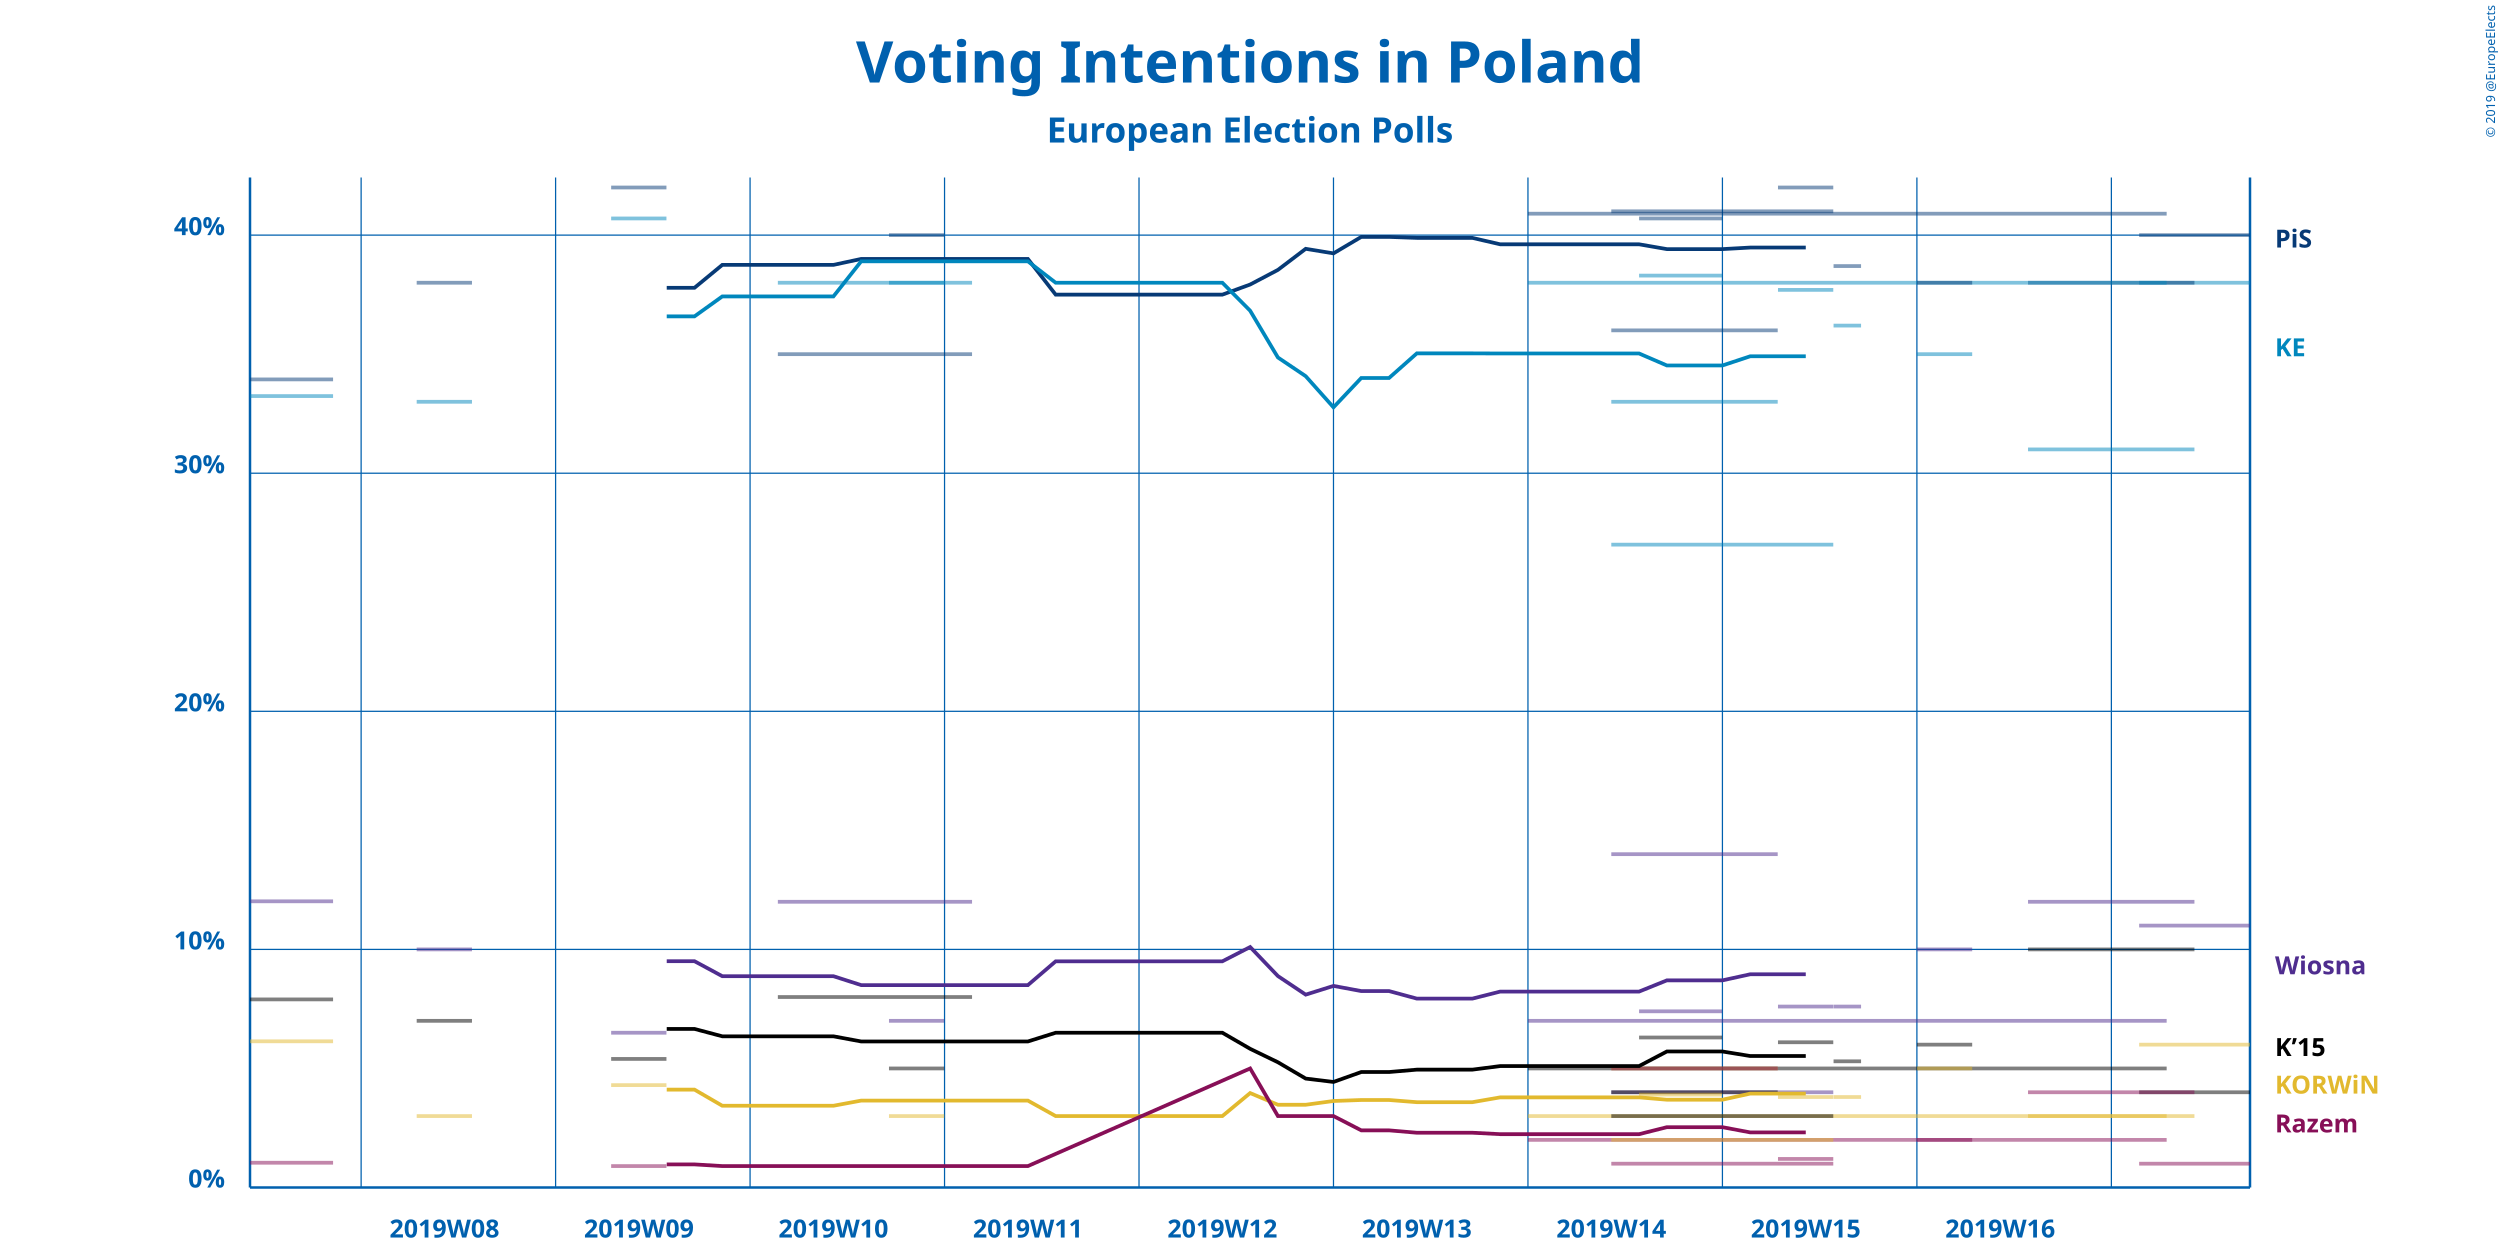
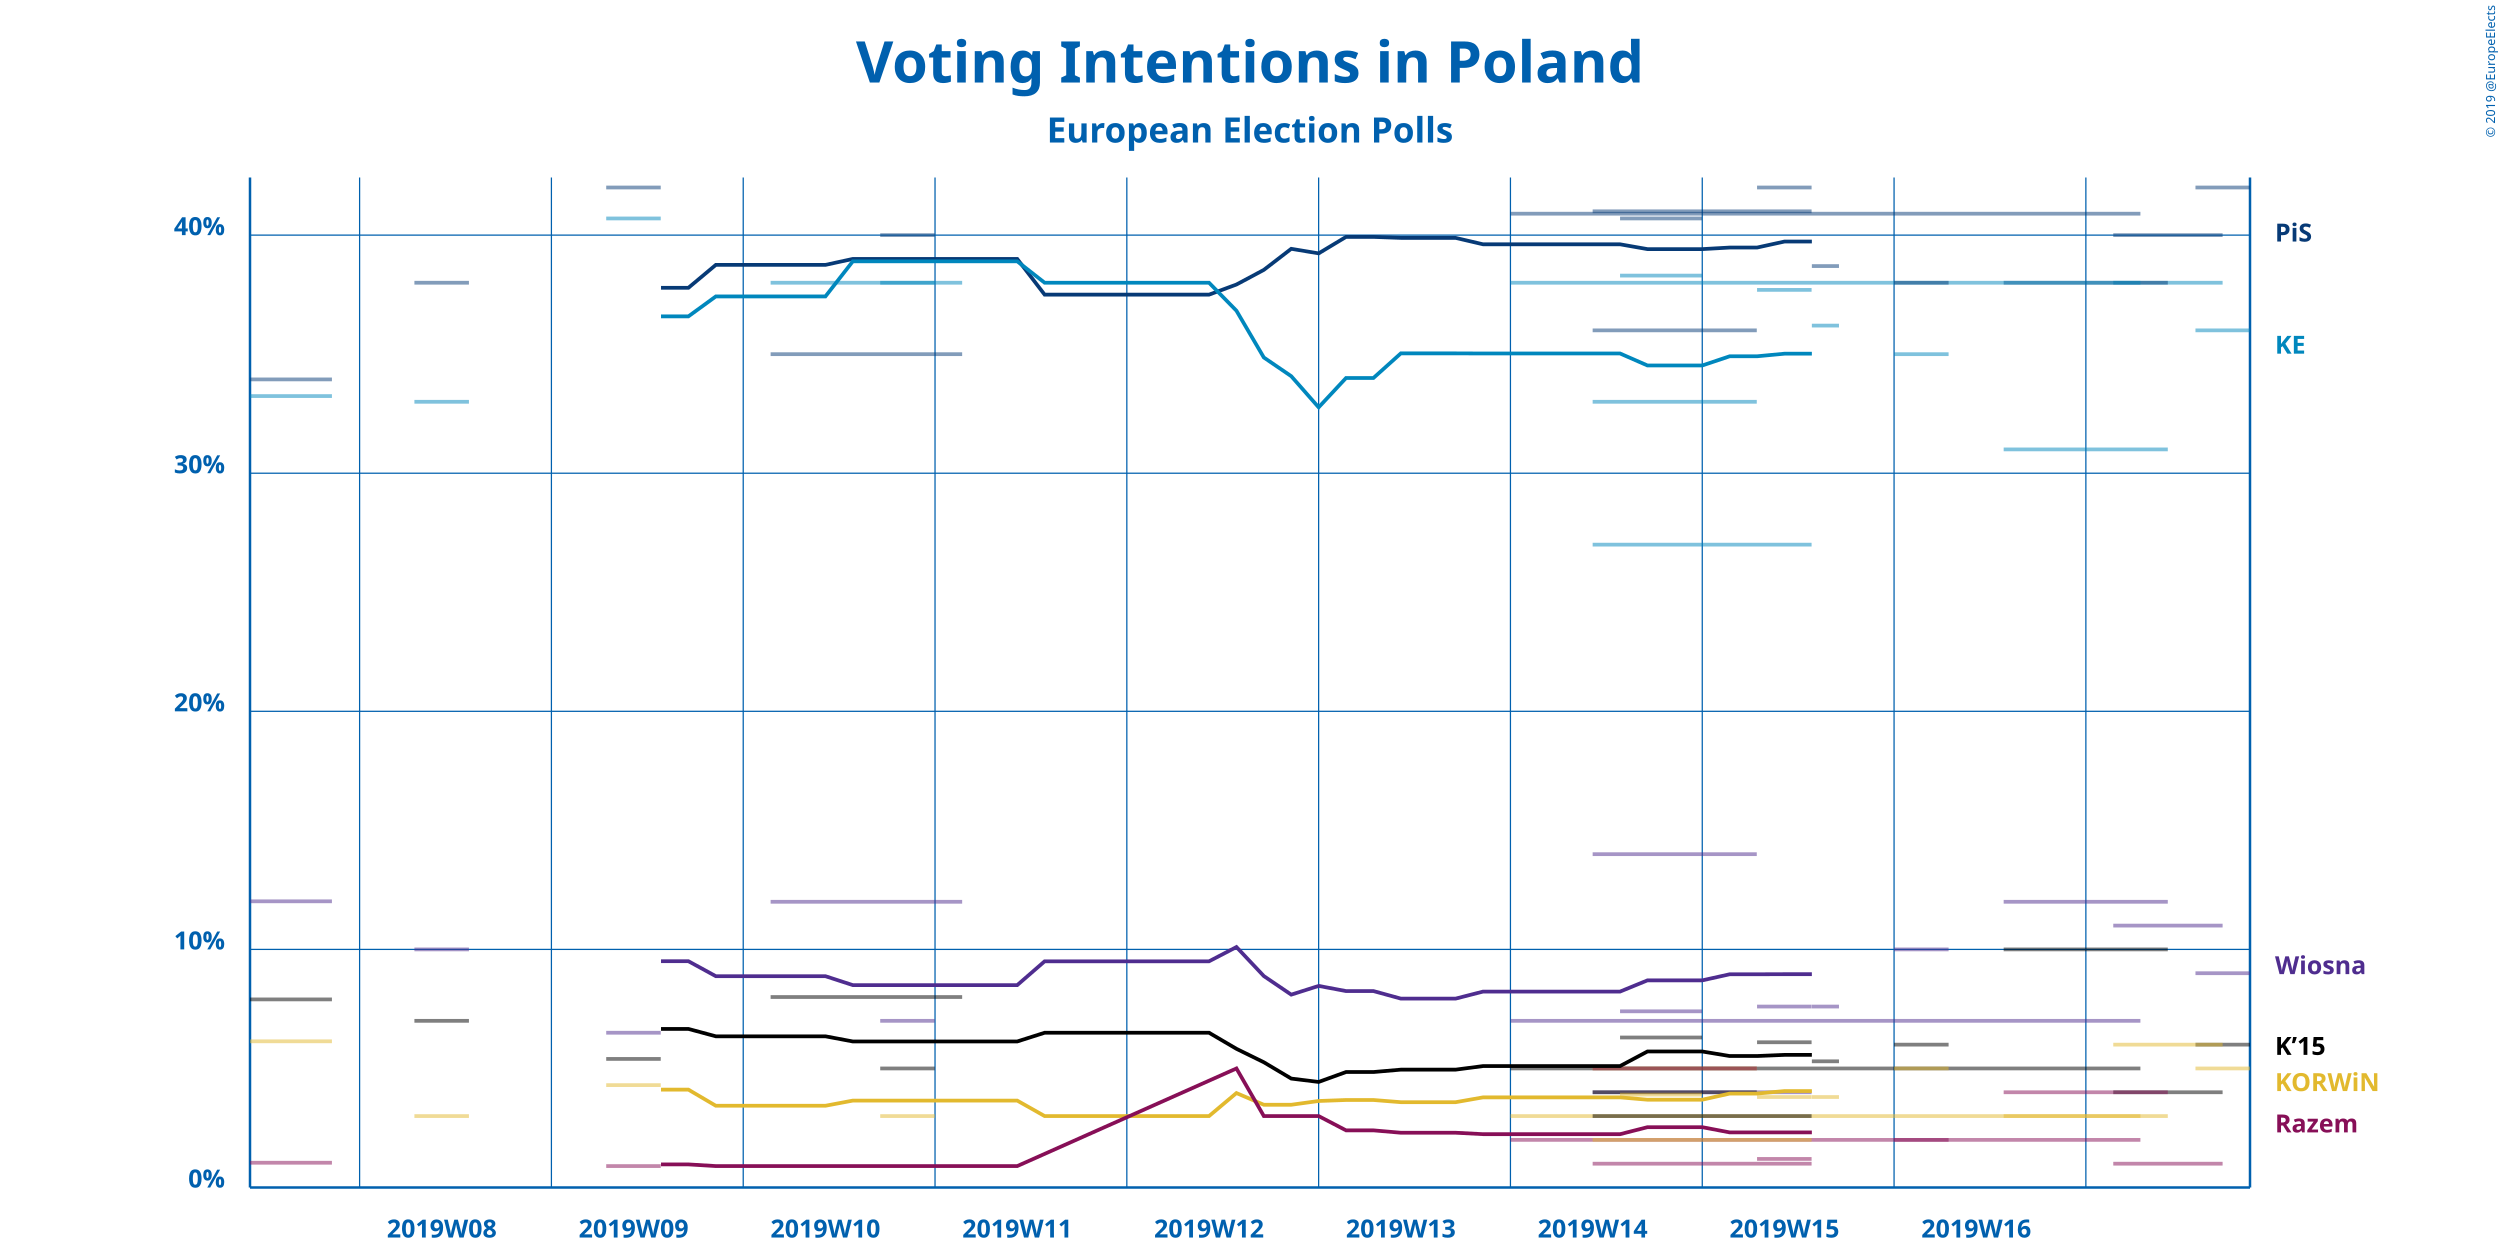
<svg HEIGHT="1000" WIDTH="2000">
  <rect fill="#FFFFFF" height="1000" stroke="none" width="2000" x="0" y="0" />
  <text fill="#0060AE" font-family="'Advent Pro'" font-size="46px" font-style="normal" font-weight="bold" text-align="center" text-anchor="middle" x="1000" y="66">Voting Intentions in Poland</text>
  <text fill="#0060AE" font-family="'Advent Pro'" font-size="28px" font-style="normal" font-weight="bold" text-align="center" text-anchor="middle" x="1000" y="114">European Election Polls</text>
  <text fill="#0060AE" font-family="'Advent Pro'" font-size="10px" font-style="normal" font-weight="normal" text-align="center" text-anchor="end" transform="rotate(270)" x="-4" y="1996">© 2019 @EuropeElects</text>
  <g>
    <g>
      <line stroke="#0060AE" stroke-width="2" x1="200.0" x2="1800.0" y1="950.0" y2="950.0" />
      <text fill="#0060AE" font-family="'Advent Pro'" font-size="20px" font-style="normal" font-weight="bold" text-align="center" text-anchor="end" x="180.0" y="950.0">0%</text>
      <line stroke="#0060AE" stroke-width="2" x1="200.0" x2="200.0" y1="950.0" y2="142.0" />
      <line stroke="#0060AE" stroke-width="2" x1="1800.0" x2="1800.0" y1="950.0" y2="142.0" />
-       <line stroke="#0060AE" stroke-width="1" x1="288.901" x2="288.901" y1="950.0" y2="142.0" />
-       <text fill="#0060AE" font-family="'Advent Pro'" font-size="20px" font-style="normal" font-weight="bold" text-align="center" text-anchor="middle" x="355.577" y="990.0">2019W08</text>
-       <line stroke="#0060AE" stroke-width="1" x1="444.478" x2="444.478" y1="950.0" y2="142.0" />
-       <text fill="#0060AE" font-family="'Advent Pro'" font-size="20px" font-style="normal" font-weight="bold" text-align="center" text-anchor="middle" x="511.154" y="990.0">2019W09</text>
-       <line stroke="#0060AE" stroke-width="1" x1="600.056" x2="600.056" y1="950.0" y2="142.0" />
-       <text fill="#0060AE" font-family="'Advent Pro'" font-size="20px" font-style="normal" font-weight="bold" text-align="center" text-anchor="middle" x="666.731" y="990.0">2019W10</text>
-       <line stroke="#0060AE" stroke-width="1" x1="755.633" x2="755.633" y1="950.0" y2="142.0" />
-       <text fill="#0060AE" font-family="'Advent Pro'" font-size="20px" font-style="normal" font-weight="bold" text-align="center" text-anchor="middle" x="822.309" y="990.0">2019W11</text>
-       <line stroke="#0060AE" stroke-width="1" x1="911.21" x2="911.21" y1="950.0" y2="142.0" />
-       <text fill="#0060AE" font-family="'Advent Pro'" font-size="20px" font-style="normal" font-weight="bold" text-align="center" text-anchor="middle" x="977.886" y="990.0">2019W12</text>
-       <line stroke="#0060AE" stroke-width="1" x1="1066.787" x2="1066.787" y1="950.0" y2="142.0" />
-       <text fill="#0060AE" font-family="'Advent Pro'" font-size="20px" font-style="normal" font-weight="bold" text-align="center" text-anchor="middle" x="1133.463" y="990.0">2019W13</text>
-       <line stroke="#0060AE" stroke-width="1" x1="1222.364" x2="1222.364" y1="950.0" y2="142.0" />
-       <text fill="#0060AE" font-family="'Advent Pro'" font-size="20px" font-style="normal" font-weight="bold" text-align="center" text-anchor="middle" x="1289.04" y="990.0">2019W14</text>
-       <line stroke="#0060AE" stroke-width="1" x1="1377.941" x2="1377.941" y1="950.0" y2="142.0" />
-       <text fill="#0060AE" font-family="'Advent Pro'" font-size="20px" font-style="normal" font-weight="bold" text-align="center" text-anchor="middle" x="1444.617" y="990.0">2019W15</text>
-       <line stroke="#0060AE" stroke-width="1" x1="1533.519" x2="1533.519" y1="950.0" y2="142.0" />
-       <text fill="#0060AE" font-family="'Advent Pro'" font-size="20px" font-style="normal" font-weight="bold" text-align="center" text-anchor="middle" x="1600.194" y="990.0">2019W16</text>
-       <line stroke="#0060AE" stroke-width="1" x1="1689.096" x2="1689.096" y1="950.0" y2="142.0" />
+       <line stroke="#0060AE" stroke-width="1" x1="287.683" x2="287.683" y1="950.0" y2="142.0" />
+       <text fill="#0060AE" font-family="'Advent Pro'" font-size="20px" font-style="normal" font-weight="bold" text-align="center" text-anchor="middle" x="353.446" y="990.0">2019W08</text>
+       <line stroke="#0060AE" stroke-width="1" x1="441.129" x2="441.129" y1="950.0" y2="142.0" />
+       <text fill="#0060AE" font-family="'Advent Pro'" font-size="20px" font-style="normal" font-weight="bold" text-align="center" text-anchor="middle" x="506.891" y="990.0">2019W09</text>
+       <line stroke="#0060AE" stroke-width="1" x1="594.575" x2="594.575" y1="950.0" y2="142.0" />
+       <text fill="#0060AE" font-family="'Advent Pro'" font-size="20px" font-style="normal" font-weight="bold" text-align="center" text-anchor="middle" x="660.337" y="990.0">2019W10</text>
+       <line stroke="#0060AE" stroke-width="1" x1="748.02" x2="748.02" y1="950.0" y2="142.0" />
+       <text fill="#0060AE" font-family="'Advent Pro'" font-size="20px" font-style="normal" font-weight="bold" text-align="center" text-anchor="middle" x="813.783" y="990.0">2019W11</text>
+       <line stroke="#0060AE" stroke-width="1" x1="901.466" x2="901.466" y1="950.0" y2="142.0" />
+       <text fill="#0060AE" font-family="'Advent Pro'" font-size="20px" font-style="normal" font-weight="bold" text-align="center" text-anchor="middle" x="967.228" y="990.0">2019W12</text>
+       <line stroke="#0060AE" stroke-width="1" x1="1054.912" x2="1054.912" y1="950.0" y2="142.0" />
+       <text fill="#0060AE" font-family="'Advent Pro'" font-size="20px" font-style="normal" font-weight="bold" text-align="center" text-anchor="middle" x="1120.674" y="990.0">2019W13</text>
+       <line stroke="#0060AE" stroke-width="1" x1="1208.357" x2="1208.357" y1="950.0" y2="142.0" />
+       <text fill="#0060AE" font-family="'Advent Pro'" font-size="20px" font-style="normal" font-weight="bold" text-align="center" text-anchor="middle" x="1274.12" y="990.0">2019W14</text>
+       <line stroke="#0060AE" stroke-width="1" x1="1361.803" x2="1361.803" y1="950.0" y2="142.0" />
+       <text fill="#0060AE" font-family="'Advent Pro'" font-size="20px" font-style="normal" font-weight="bold" text-align="center" text-anchor="middle" x="1427.565" y="990.0">2019W15</text>
+       <line stroke="#0060AE" stroke-width="1" x1="1515.249" x2="1515.249" y1="950.0" y2="142.0" />
+       <text fill="#0060AE" font-family="'Advent Pro'" font-size="20px" font-style="normal" font-weight="bold" text-align="center" text-anchor="middle" x="1581.011" y="990.0">2019W16</text>
+       <line stroke="#0060AE" stroke-width="1" x1="1668.694" x2="1668.694" y1="950.0" y2="142.0" />
      <line stroke="#0060AE" stroke-width="1" x1="200.0" x2="1800.0" y1="759.524" y2="759.524" />
      <text fill="#0060AE" font-family="'Advent Pro'" font-size="20px" font-style="normal" font-weight="bold" text-align="center" text-anchor="end" x="180.0" y="759.524">10%</text>
      <line stroke="#0060AE" stroke-width="1" x1="200.0" x2="1800.0" y1="569.048" y2="569.048" />
      <text fill="#0060AE" font-family="'Advent Pro'" font-size="20px" font-style="normal" font-weight="bold" text-align="center" text-anchor="end" x="180.0" y="569.048">20%</text>
      <line stroke="#0060AE" stroke-width="1" x1="200.0" x2="1800.0" y1="378.571" y2="378.571" />
      <text fill="#0060AE" font-family="'Advent Pro'" font-size="20px" font-style="normal" font-weight="bold" text-align="center" text-anchor="end" x="180.0" y="378.571">30%</text>
      <line stroke="#0060AE" stroke-width="1" x1="200.0" x2="1800.0" y1="188.095" y2="188.095" />
      <text fill="#0060AE" font-family="'Advent Pro'" font-size="20px" font-style="normal" font-weight="bold" text-align="center" text-anchor="end" x="180.0" y="188.095">40%</text>
    </g>
    <g>
-       <line stroke="#073A76" stroke-opacity="0.5" stroke-width="3" x1="1711.321" x2="1800.0" y1="188.095" y2="188.095" />
-       <line stroke="#000000" stroke-opacity="0.5" stroke-width="3" x1="1711.321" x2="1800.0" y1="873.81" y2="873.81" />
-       <line stroke="#4F2D8F" stroke-opacity="0.5" stroke-width="3" x1="1711.321" x2="1800.0" y1="740.476" y2="740.476" />
-       <line stroke="#E2B92E" stroke-opacity="0.5" stroke-width="3" x1="1711.321" x2="1800.0" y1="835.714" y2="835.714" />
-       <line stroke="#870F57" stroke-opacity="0.5" stroke-width="3" x1="1711.321" x2="1800.0" y1="930.952" y2="930.952" />
-       <line stroke="#0087BD" stroke-opacity="0.5" stroke-width="3" x1="1711.321" x2="1800.0" y1="226.19" y2="226.19" />
-       <line stroke="#073A76" stroke-opacity="0.5" stroke-width="3" x1="1622.42" x2="1755.549" y1="226.19" y2="226.19" />
-       <line stroke="#000000" stroke-opacity="0.5" stroke-width="3" x1="1622.42" x2="1755.549" y1="759.524" y2="759.524" />
-       <line stroke="#4F2D8F" stroke-opacity="0.5" stroke-width="3" x1="1622.42" x2="1755.549" y1="721.429" y2="721.429" />
-       <line stroke="#E2B92E" stroke-opacity="0.5" stroke-width="3" x1="1622.42" x2="1755.549" y1="892.857" y2="892.857" />
-       <line stroke="#870F57" stroke-opacity="0.5" stroke-width="3" x1="1622.42" x2="1755.549" y1="873.81" y2="873.81" />
-       <line stroke="#0087BD" stroke-opacity="0.5" stroke-width="3" x1="1622.42" x2="1755.549" y1="359.524" y2="359.524" />
-       <line stroke="#073A76" stroke-opacity="0.5" stroke-width="3" x1="1222.364" x2="1733.324" y1="170.952" y2="170.952" />
-       <line stroke="#000000" stroke-opacity="0.5" stroke-width="3" x1="1222.364" x2="1733.324" y1="854.762" y2="854.762" />
-       <line stroke="#4F2D8F" stroke-opacity="0.5" stroke-width="3" x1="1222.364" x2="1733.324" y1="816.667" y2="816.667" />
-       <line stroke="#E2B92E" stroke-opacity="0.5" stroke-width="3" x1="1222.364" x2="1733.324" y1="892.857" y2="892.857" />
-       <line stroke="#870F57" stroke-opacity="0.5" stroke-width="3" x1="1222.364" x2="1733.324" y1="911.905" y2="911.905" />
-       <line stroke="#0087BD" stroke-opacity="0.5" stroke-width="3" x1="1222.364" x2="1733.324" y1="226.19" y2="226.19" />
-       <line stroke-opacity="0.5" stroke-width="3" x1="1222.364" x2="1733.324" y1="875.714" y2="875.714" />
-       <line stroke="#073A76" stroke-opacity="0.5" stroke-width="3" x1="1533.519" x2="1577.747" y1="226.19" y2="226.19" />
-       <line stroke="#000000" stroke-opacity="0.5" stroke-width="3" x1="1533.519" x2="1577.747" y1="835.714" y2="835.714" />
-       <line stroke="#4F2D8F" stroke-opacity="0.5" stroke-width="3" x1="1533.519" x2="1577.747" y1="759.524" y2="759.524" />
-       <line stroke="#E2B92E" stroke-opacity="0.5" stroke-width="3" x1="1533.519" x2="1577.747" y1="854.762" y2="854.762" />
-       <line stroke="#870F57" stroke-opacity="0.5" stroke-width="3" x1="1533.519" x2="1577.747" y1="911.905" y2="911.905" />
-       <line stroke="#0087BD" stroke-opacity="0.5" stroke-width="3" x1="1533.519" x2="1577.747" y1="283.333" y2="283.333" />
-       <line stroke-opacity="0.5" stroke-width="3" x1="1533.519" x2="1577.747" y1="873.81" y2="873.81" />
-       <line stroke="#073A76" stroke-opacity="0.5" stroke-width="3" x1="1466.843" x2="1488.846" y1="212.857" y2="212.857" />
-       <line stroke="#000000" stroke-opacity="0.5" stroke-width="3" x1="1466.843" x2="1488.846" y1="849.048" y2="849.048" />
-       <line stroke="#4F2D8F" stroke-opacity="0.5" stroke-width="3" x1="1466.843" x2="1488.846" y1="805.238" y2="805.238" />
-       <line stroke="#E2B92E" stroke-opacity="0.5" stroke-width="3" x1="1466.843" x2="1488.846" y1="877.619" y2="877.619" />
-       <line stroke="#0087BD" stroke-opacity="0.5" stroke-width="3" x1="1466.843" x2="1488.846" y1="260.476" y2="260.476" />
-       <line stroke="#073A76" stroke-opacity="0.5" stroke-width="3" x1="1422.392" x2="1466.62" y1="150.0" y2="150.0" />
-       <line stroke="#000000" stroke-opacity="0.5" stroke-width="3" x1="1422.392" x2="1466.62" y1="833.81" y2="833.81" />
-       <line stroke="#4F2D8F" stroke-opacity="0.5" stroke-width="3" x1="1422.392" x2="1466.62" y1="805.238" y2="805.238" />
-       <line stroke="#E2B92E" stroke-opacity="0.5" stroke-width="3" x1="1422.392" x2="1466.62" y1="877.619" y2="877.619" />
-       <line stroke="#870F57" stroke-opacity="0.5" stroke-width="3" x1="1422.392" x2="1466.62" y1="927.143" y2="927.143" />
-       <line stroke="#0087BD" stroke-opacity="0.5" stroke-width="3" x1="1422.392" x2="1466.62" y1="231.905" y2="231.905" />
-       <line stroke-opacity="0.5" stroke-width="3" x1="1422.392" x2="1466.62" y1="919.524" y2="919.524" />
-       <line stroke="#073A76" stroke-opacity="0.5" stroke-width="3" x1="1289.04" x2="1466.62" y1="169.048" y2="169.048" />
-       <line stroke="#000000" stroke-opacity="0.5" stroke-width="3" x1="1289.04" x2="1466.62" y1="892.857" y2="892.857" />
-       <line stroke="#4F2D8F" stroke-opacity="0.5" stroke-width="3" x1="1289.04" x2="1466.62" y1="873.81" y2="873.81" />
-       <line stroke="#E2B92E" stroke-opacity="0.5" stroke-width="3" x1="1289.04" x2="1466.62" y1="911.905" y2="911.905" />
-       <line stroke="#870F57" stroke-opacity="0.5" stroke-width="3" x1="1289.04" x2="1466.62" y1="930.952" y2="930.952" />
-       <line stroke="#0087BD" stroke-opacity="0.5" stroke-width="3" x1="1289.04" x2="1466.62" y1="435.714" y2="435.714" />
-       <line stroke-opacity="0.5" stroke-width="3" x1="1289.04" x2="1466.62" y1="530.952" y2="530.952" />
-       <line stroke="#073A76" stroke-opacity="0.5" stroke-width="3" x1="1289.04" x2="1422.17" y1="264.286" y2="264.286" />
-       <line stroke="#000000" stroke-opacity="0.5" stroke-width="3" x1="1289.04" x2="1422.17" y1="873.81" y2="873.81" />
-       <line stroke="#4F2D8F" stroke-opacity="0.5" stroke-width="3" x1="1289.04" x2="1422.17" y1="683.333" y2="683.333" />
-       <line stroke="#E2B92E" stroke-opacity="0.5" stroke-width="3" x1="1289.04" x2="1422.17" y1="854.762" y2="854.762" />
-       <line stroke="#870F57" stroke-opacity="0.5" stroke-width="3" x1="1289.04" x2="1422.17" y1="854.762" y2="854.762" />
-       <line stroke="#0087BD" stroke-opacity="0.5" stroke-width="3" x1="1289.04" x2="1422.17" y1="321.429" y2="321.429" />
-       <line stroke-opacity="0.5" stroke-width="3" x1="1289.04" x2="1422.17" y1="892.857" y2="892.857" />
-       <line stroke="#073A76" stroke-opacity="0.5" stroke-width="3" x1="1311.265" x2="1377.719" y1="174.762" y2="174.762" />
-       <line stroke="#000000" stroke-opacity="0.5" stroke-width="3" x1="1311.265" x2="1377.719" y1="830.0" y2="830.0" />
-       <line stroke="#4F2D8F" stroke-opacity="0.5" stroke-width="3" x1="1311.265" x2="1377.719" y1="809.048" y2="809.048" />
-       <line stroke="#E2B92E" stroke-opacity="0.5" stroke-width="3" x1="1311.265" x2="1377.719" y1="875.714" y2="875.714" />
-       <line stroke="#0087BD" stroke-opacity="0.5" stroke-width="3" x1="1311.265" x2="1377.719" y1="220.476" y2="220.476" />
-       <line stroke-opacity="0.5" stroke-width="3" x1="1311.265" x2="1377.719" y1="885.238" y2="885.238" />
-       <line stroke="#073A76" stroke-opacity="0.5" stroke-width="3" x1="622.281" x2="777.636" y1="283.333" y2="283.333" />
-       <line stroke="#000000" stroke-opacity="0.5" stroke-width="3" x1="622.281" x2="777.636" y1="797.619" y2="797.619" />
-       <line stroke="#4F2D8F" stroke-opacity="0.5" stroke-width="3" x1="622.281" x2="777.636" y1="721.429" y2="721.429" />
-       <line stroke="#0087BD" stroke-opacity="0.5" stroke-width="3" x1="622.281" x2="777.636" y1="226.19" y2="226.19" />
-       <line stroke-opacity="0.5" stroke-width="3" x1="622.281" x2="777.636" y1="816.667" y2="816.667" />
-       <line stroke="#073A76" stroke-opacity="0.5" stroke-width="3" x1="711.182" x2="755.41" y1="188.095" y2="188.095" />
-       <line stroke="#000000" stroke-opacity="0.5" stroke-width="3" x1="711.182" x2="755.41" y1="854.762" y2="854.762" />
-       <line stroke="#4F2D8F" stroke-opacity="0.5" stroke-width="3" x1="711.182" x2="755.41" y1="816.667" y2="816.667" />
-       <line stroke="#E2B92E" stroke-opacity="0.5" stroke-width="3" x1="711.182" x2="755.41" y1="892.857" y2="892.857" />
-       <line stroke="#0087BD" stroke-opacity="0.5" stroke-width="3" x1="711.182" x2="755.41" y1="226.19" y2="226.19" />
-       <line stroke-opacity="0.5" stroke-width="3" x1="711.182" x2="755.41" y1="854.762" y2="854.762" />
-       <line stroke="#073A76" stroke-opacity="0.5" stroke-width="3" x1="488.929" x2="533.157" y1="150.0" y2="150.0" />
-       <line stroke="#000000" stroke-opacity="0.5" stroke-width="3" x1="488.929" x2="533.157" y1="847.143" y2="847.143" />
-       <line stroke="#4F2D8F" stroke-opacity="0.5" stroke-width="3" x1="488.929" x2="533.157" y1="826.19" y2="826.19" />
-       <line stroke="#E2B92E" stroke-opacity="0.5" stroke-width="3" x1="488.929" x2="533.157" y1="868.095" y2="868.095" />
-       <line stroke="#870F57" stroke-opacity="0.5" stroke-width="3" x1="488.929" x2="533.157" y1="932.857" y2="932.857" />
-       <line stroke="#0087BD" stroke-opacity="0.5" stroke-width="3" x1="488.929" x2="533.157" y1="174.762" y2="174.762" />
-       <line stroke="#073A76" stroke-opacity="0.5" stroke-width="3" x1="333.352" x2="377.58" y1="226.19" y2="226.19" />
-       <line stroke="#000000" stroke-opacity="0.5" stroke-width="3" x1="333.352" x2="377.58" y1="816.667" y2="816.667" />
-       <line stroke="#4F2D8F" stroke-opacity="0.5" stroke-width="3" x1="333.352" x2="377.58" y1="759.524" y2="759.524" />
-       <line stroke="#E2B92E" stroke-opacity="0.5" stroke-width="3" x1="333.352" x2="377.58" y1="892.857" y2="892.857" />
-       <line stroke="#0087BD" stroke-opacity="0.5" stroke-width="3" x1="333.352" x2="377.58" y1="321.429" y2="321.429" />
-       <line stroke="#073A76" stroke-opacity="0.5" stroke-width="3" x1="200.0" x2="266.454" y1="303.524" y2="303.524" />
-       <line stroke="#000000" stroke-opacity="0.5" stroke-width="3" x1="200.0" x2="266.454" y1="799.524" y2="799.524" />
-       <line stroke="#4F2D8F" stroke-opacity="0.5" stroke-width="3" x1="200.0" x2="266.454" y1="721.048" y2="721.048" />
-       <line stroke="#E2B92E" stroke-opacity="0.5" stroke-width="3" x1="200.0" x2="266.454" y1="833.048" y2="833.048" />
-       <line stroke="#870F57" stroke-opacity="0.5" stroke-width="3" x1="200.0" x2="266.454" y1="930.19" y2="930.19" />
-       <line stroke="#0087BD" stroke-opacity="0.5" stroke-width="3" x1="200.0" x2="266.454" y1="316.857" y2="316.857" />
+       <line stroke="#073A76" stroke-opacity="0.5" stroke-width="3" x1="1756.378" x2="1800.0" y1="150.0" y2="150.0" />
+       <line stroke="#000000" stroke-opacity="0.5" stroke-width="3" x1="1756.378" x2="1800.0" y1="835.714" y2="835.714" />
+       <line stroke="#4F2D8F" stroke-opacity="0.5" stroke-width="3" x1="1756.378" x2="1800.0" y1="778.571" y2="778.571" />
+       <line stroke="#E2B92E" stroke-opacity="0.5" stroke-width="3" x1="1756.378" x2="1800.0" y1="854.762" y2="854.762" />
+       <line stroke="#0087BD" stroke-opacity="0.5" stroke-width="3" x1="1756.378" x2="1800.0" y1="264.286" y2="264.286" />
+       <line stroke="#073A76" stroke-opacity="0.5" stroke-width="3" x1="1690.615" x2="1778.079" y1="188.095" y2="188.095" />
+       <line stroke="#000000" stroke-opacity="0.5" stroke-width="3" x1="1690.615" x2="1778.079" y1="873.81" y2="873.81" />
+       <line stroke="#4F2D8F" stroke-opacity="0.5" stroke-width="3" x1="1690.615" x2="1778.079" y1="740.476" y2="740.476" />
+       <line stroke="#E2B92E" stroke-opacity="0.5" stroke-width="3" x1="1690.615" x2="1778.079" y1="835.714" y2="835.714" />
+       <line stroke="#870F57" stroke-opacity="0.5" stroke-width="3" x1="1690.615" x2="1778.079" y1="930.952" y2="930.952" />
+       <line stroke="#0087BD" stroke-opacity="0.5" stroke-width="3" x1="1690.615" x2="1778.079" y1="226.19" y2="226.19" />
+       <line stroke="#073A76" stroke-opacity="0.5" stroke-width="3" x1="1602.932" x2="1734.238" y1="226.19" y2="226.19" />
+       <line stroke="#000000" stroke-opacity="0.5" stroke-width="3" x1="1602.932" x2="1734.238" y1="759.524" y2="759.524" />
+       <line stroke="#4F2D8F" stroke-opacity="0.5" stroke-width="3" x1="1602.932" x2="1734.238" y1="721.429" y2="721.429" />
+       <line stroke="#E2B92E" stroke-opacity="0.5" stroke-width="3" x1="1602.932" x2="1734.238" y1="892.857" y2="892.857" />
+       <line stroke="#870F57" stroke-opacity="0.5" stroke-width="3" x1="1602.932" x2="1734.238" y1="873.81" y2="873.81" />
+       <line stroke="#0087BD" stroke-opacity="0.5" stroke-width="3" x1="1602.932" x2="1734.238" y1="359.524" y2="359.524" />
+       <line stroke="#073A76" stroke-opacity="0.5" stroke-width="3" x1="1208.357" x2="1712.317" y1="170.952" y2="170.952" />
+       <line stroke="#000000" stroke-opacity="0.5" stroke-width="3" x1="1208.357" x2="1712.317" y1="854.762" y2="854.762" />
+       <line stroke="#4F2D8F" stroke-opacity="0.5" stroke-width="3" x1="1208.357" x2="1712.317" y1="816.667" y2="816.667" />
+       <line stroke="#E2B92E" stroke-opacity="0.5" stroke-width="3" x1="1208.357" x2="1712.317" y1="892.857" y2="892.857" />
+       <line stroke="#870F57" stroke-opacity="0.5" stroke-width="3" x1="1208.357" x2="1712.317" y1="911.905" y2="911.905" />
+       <line stroke="#0087BD" stroke-opacity="0.5" stroke-width="3" x1="1208.357" x2="1712.317" y1="226.19" y2="226.19" />
+       <line stroke-opacity="0.5" stroke-width="3" x1="1208.357" x2="1712.317" y1="875.714" y2="875.714" />
+       <line stroke="#073A76" stroke-opacity="0.5" stroke-width="3" x1="1515.249" x2="1558.871" y1="226.19" y2="226.19" />
+       <line stroke="#000000" stroke-opacity="0.5" stroke-width="3" x1="1515.249" x2="1558.871" y1="835.714" y2="835.714" />
+       <line stroke="#4F2D8F" stroke-opacity="0.5" stroke-width="3" x1="1515.249" x2="1558.871" y1="759.524" y2="759.524" />
+       <line stroke="#E2B92E" stroke-opacity="0.5" stroke-width="3" x1="1515.249" x2="1558.871" y1="854.762" y2="854.762" />
+       <line stroke="#870F57" stroke-opacity="0.5" stroke-width="3" x1="1515.249" x2="1558.871" y1="911.905" y2="911.905" />
+       <line stroke="#0087BD" stroke-opacity="0.5" stroke-width="3" x1="1515.249" x2="1558.871" y1="283.333" y2="283.333" />
+       <line stroke-opacity="0.5" stroke-width="3" x1="1515.249" x2="1558.871" y1="873.81" y2="873.81" />
+       <line stroke="#073A76" stroke-opacity="0.5" stroke-width="3" x1="1449.486" x2="1471.188" y1="212.857" y2="212.857" />
+       <line stroke="#000000" stroke-opacity="0.5" stroke-width="3" x1="1449.486" x2="1471.188" y1="849.048" y2="849.048" />
+       <line stroke="#4F2D8F" stroke-opacity="0.5" stroke-width="3" x1="1449.486" x2="1471.188" y1="805.238" y2="805.238" />
+       <line stroke="#E2B92E" stroke-opacity="0.5" stroke-width="3" x1="1449.486" x2="1471.188" y1="877.619" y2="877.619" />
+       <line stroke="#0087BD" stroke-opacity="0.5" stroke-width="3" x1="1449.486" x2="1471.188" y1="260.476" y2="260.476" />
+       <line stroke="#073A76" stroke-opacity="0.5" stroke-width="3" x1="1405.645" x2="1449.267" y1="150.0" y2="150.0" />
+       <line stroke="#000000" stroke-opacity="0.5" stroke-width="3" x1="1405.645" x2="1449.267" y1="833.81" y2="833.81" />
+       <line stroke="#4F2D8F" stroke-opacity="0.5" stroke-width="3" x1="1405.645" x2="1449.267" y1="805.238" y2="805.238" />
+       <line stroke="#E2B92E" stroke-opacity="0.5" stroke-width="3" x1="1405.645" x2="1449.267" y1="877.619" y2="877.619" />
+       <line stroke="#870F57" stroke-opacity="0.5" stroke-width="3" x1="1405.645" x2="1449.267" y1="927.143" y2="927.143" />
+       <line stroke="#0087BD" stroke-opacity="0.5" stroke-width="3" x1="1405.645" x2="1449.267" y1="231.905" y2="231.905" />
+       <line stroke-opacity="0.5" stroke-width="3" x1="1405.645" x2="1449.267" y1="919.524" y2="919.524" />
+       <line stroke="#073A76" stroke-opacity="0.5" stroke-width="3" x1="1274.12" x2="1449.267" y1="169.048" y2="169.048" />
+       <line stroke="#000000" stroke-opacity="0.5" stroke-width="3" x1="1274.12" x2="1449.267" y1="892.857" y2="892.857" />
+       <line stroke="#4F2D8F" stroke-opacity="0.5" stroke-width="3" x1="1274.12" x2="1449.267" y1="873.81" y2="873.81" />
+       <line stroke="#E2B92E" stroke-opacity="0.5" stroke-width="3" x1="1274.12" x2="1449.267" y1="911.905" y2="911.905" />
+       <line stroke="#870F57" stroke-opacity="0.5" stroke-width="3" x1="1274.12" x2="1449.267" y1="930.952" y2="930.952" />
+       <line stroke="#0087BD" stroke-opacity="0.5" stroke-width="3" x1="1274.12" x2="1449.267" y1="435.714" y2="435.714" />
+       <line stroke-opacity="0.5" stroke-width="3" x1="1274.12" x2="1449.267" y1="530.952" y2="530.952" />
+       <line stroke="#073A76" stroke-opacity="0.5" stroke-width="3" x1="1274.12" x2="1405.425" y1="264.286" y2="264.286" />
+       <line stroke="#000000" stroke-opacity="0.5" stroke-width="3" x1="1274.12" x2="1405.425" y1="873.81" y2="873.81" />
+       <line stroke="#4F2D8F" stroke-opacity="0.5" stroke-width="3" x1="1274.12" x2="1405.425" y1="683.333" y2="683.333" />
+       <line stroke="#E2B92E" stroke-opacity="0.5" stroke-width="3" x1="1274.12" x2="1405.425" y1="854.762" y2="854.762" />
+       <line stroke="#870F57" stroke-opacity="0.5" stroke-width="3" x1="1274.12" x2="1405.425" y1="854.762" y2="854.762" />
+       <line stroke="#0087BD" stroke-opacity="0.5" stroke-width="3" x1="1274.12" x2="1405.425" y1="321.429" y2="321.429" />
+       <line stroke-opacity="0.5" stroke-width="3" x1="1274.12" x2="1405.425" y1="892.857" y2="892.857" />
+       <line stroke="#073A76" stroke-opacity="0.5" stroke-width="3" x1="1296.041" x2="1361.584" y1="174.762" y2="174.762" />
+       <line stroke="#000000" stroke-opacity="0.5" stroke-width="3" x1="1296.041" x2="1361.584" y1="830.0" y2="830.0" />
+       <line stroke="#4F2D8F" stroke-opacity="0.5" stroke-width="3" x1="1296.041" x2="1361.584" y1="809.048" y2="809.048" />
+       <line stroke="#E2B92E" stroke-opacity="0.5" stroke-width="3" x1="1296.041" x2="1361.584" y1="875.714" y2="875.714" />
+       <line stroke="#0087BD" stroke-opacity="0.5" stroke-width="3" x1="1296.041" x2="1361.584" y1="220.476" y2="220.476" />
+       <line stroke-opacity="0.5" stroke-width="3" x1="1296.041" x2="1361.584" y1="885.238" y2="885.238" />
+       <line stroke="#073A76" stroke-opacity="0.5" stroke-width="3" x1="616.495" x2="769.722" y1="283.333" y2="283.333" />
+       <line stroke="#000000" stroke-opacity="0.5" stroke-width="3" x1="616.495" x2="769.722" y1="797.619" y2="797.619" />
+       <line stroke="#4F2D8F" stroke-opacity="0.5" stroke-width="3" x1="616.495" x2="769.722" y1="721.429" y2="721.429" />
+       <line stroke="#0087BD" stroke-opacity="0.5" stroke-width="3" x1="616.495" x2="769.722" y1="226.19" y2="226.19" />
+       <line stroke-opacity="0.5" stroke-width="3" x1="616.495" x2="769.722" y1="816.667" y2="816.667" />
+       <line stroke="#073A76" stroke-opacity="0.5" stroke-width="3" x1="704.179" x2="747.801" y1="188.095" y2="188.095" />
+       <line stroke="#000000" stroke-opacity="0.5" stroke-width="3" x1="704.179" x2="747.801" y1="854.762" y2="854.762" />
+       <line stroke="#4F2D8F" stroke-opacity="0.5" stroke-width="3" x1="704.179" x2="747.801" y1="816.667" y2="816.667" />
+       <line stroke="#E2B92E" stroke-opacity="0.5" stroke-width="3" x1="704.179" x2="747.801" y1="892.857" y2="892.857" />
+       <line stroke="#0087BD" stroke-opacity="0.5" stroke-width="3" x1="704.179" x2="747.801" y1="226.19" y2="226.19" />
+       <line stroke-opacity="0.5" stroke-width="3" x1="704.179" x2="747.801" y1="854.762" y2="854.762" />
+       <line stroke="#073A76" stroke-opacity="0.5" stroke-width="3" x1="484.971" x2="528.593" y1="150.0" y2="150.0" />
+       <line stroke="#000000" stroke-opacity="0.5" stroke-width="3" x1="484.971" x2="528.593" y1="847.143" y2="847.143" />
+       <line stroke="#4F2D8F" stroke-opacity="0.5" stroke-width="3" x1="484.971" x2="528.593" y1="826.19" y2="826.19" />
+       <line stroke="#E2B92E" stroke-opacity="0.5" stroke-width="3" x1="484.971" x2="528.593" y1="868.095" y2="868.095" />
+       <line stroke="#870F57" stroke-opacity="0.5" stroke-width="3" x1="484.971" x2="528.593" y1="932.857" y2="932.857" />
+       <line stroke="#0087BD" stroke-opacity="0.5" stroke-width="3" x1="484.971" x2="528.593" y1="174.762" y2="174.762" />
+       <line stroke="#073A76" stroke-opacity="0.5" stroke-width="3" x1="331.525" x2="375.147" y1="226.19" y2="226.19" />
+       <line stroke="#000000" stroke-opacity="0.5" stroke-width="3" x1="331.525" x2="375.147" y1="816.667" y2="816.667" />
+       <line stroke="#4F2D8F" stroke-opacity="0.5" stroke-width="3" x1="331.525" x2="375.147" y1="759.524" y2="759.524" />
+       <line stroke="#E2B92E" stroke-opacity="0.5" stroke-width="3" x1="331.525" x2="375.147" y1="892.857" y2="892.857" />
+       <line stroke="#0087BD" stroke-opacity="0.5" stroke-width="3" x1="331.525" x2="375.147" y1="321.429" y2="321.429" />
+       <line stroke="#073A76" stroke-opacity="0.5" stroke-width="3" x1="200.0" x2="265.543" y1="303.524" y2="303.524" />
+       <line stroke="#000000" stroke-opacity="0.5" stroke-width="3" x1="200.0" x2="265.543" y1="799.524" y2="799.524" />
+       <line stroke="#4F2D8F" stroke-opacity="0.5" stroke-width="3" x1="200.0" x2="265.543" y1="721.048" y2="721.048" />
+       <line stroke="#E2B92E" stroke-opacity="0.5" stroke-width="3" x1="200.0" x2="265.543" y1="833.048" y2="833.048" />
+       <line stroke="#870F57" stroke-opacity="0.5" stroke-width="3" x1="200.0" x2="265.543" y1="930.19" y2="930.19" />
+       <line stroke="#0087BD" stroke-opacity="0.5" stroke-width="3" x1="200.0" x2="265.543" y1="316.857" y2="316.857" />
    </g>
    <g>
-       <polyline fill="none" points="533.38,230.229 555.605,230.229 577.83,211.905 600.056,211.905 622.281,211.905 644.506,211.905 666.731,211.905 688.957,207.143 711.182,207.143 733.407,207.143 755.633,207.143 777.858,207.143 800.083,207.143 822.309,207.143 844.534,235.714 866.759,235.714 888.985,235.714 911.21,235.714 933.435,235.714 955.661,235.714 977.886,235.714 1000.111,227.619 1022.336,215.905 1044.562,199.048 1066.787,202.698 1089.012,189.524 1111.238,189.524 1133.463,190.317 1155.688,190.317 1177.914,190.317 1200.139,195.442 1222.364,195.442 1244.59,195.442 1266.815,195.442 1289.04,195.442 1311.265,195.442 1333.491,199.286 1355.716,199.286 1377.941,199.286 1400.167,198.042 1422.392,198.042 1444.617,198.042" stroke="#073A76" stroke-width="3" />
-       <text fill="#073A76" font-family="'Advent Pro'" font-size="20px" font-style="normal" font-weight="bold" text-align="center" text-anchor="start" x="1820.0" y="198.042">PiS</text>
-       <polyline fill="none" points="533.38,823.143 555.605,823.143 577.83,829.048 600.056,829.048 622.281,829.048 644.506,829.048 666.731,829.048 688.957,833.175 711.182,833.175 733.407,833.175 755.633,833.175 777.858,833.175 800.083,833.175 822.309,833.175 844.534,826.19 866.759,826.19 888.985,826.19 911.21,826.19 933.435,826.19 955.661,826.19 977.886,826.19 1000.111,839.048 1022.336,849.81 1044.562,862.857 1066.787,865.556 1089.012,857.619 1111.238,857.619 1133.463,855.714 1155.688,855.714 1177.914,855.714 1200.139,852.857 1222.364,852.857 1244.59,852.857 1266.815,852.857 1289.04,852.857 1311.265,852.857 1333.491,841.19 1355.716,841.19 1377.941,841.19 1400.167,844.815 1422.392,844.815 1444.617,844.815" stroke="#000000" stroke-width="3" />
-       <text fill="#000000" font-family="'Advent Pro'" font-size="20px" font-style="normal" font-weight="bold" text-align="center" text-anchor="start" x="1820.0" y="844.815">K’15</text>
-       <polyline fill="none" points="533.38,768.971 555.605,768.971 577.83,780.952 600.056,780.952 622.281,780.952 644.506,780.952 666.731,780.952 688.957,788.095 711.182,788.095 733.407,788.095 755.633,788.095 777.858,788.095 800.083,788.095 822.309,788.095 844.534,769.048 866.759,769.048 888.985,769.048 911.21,769.048 933.435,769.048 955.661,769.048 977.886,769.048 1000.111,757.619 1022.336,780.857 1044.562,795.714 1066.787,788.73 1089.012,792.857 1111.238,792.857 1133.463,798.889 1155.688,798.889 1177.914,798.889 1200.139,793.265 1222.364,793.265 1244.59,793.265 1266.815,793.265 1289.04,793.265 1311.265,793.265 1333.491,784.286 1355.716,784.286 1377.941,784.286 1400.167,779.418 1422.392,779.418 1444.617,779.418" stroke="#4F2D8F" stroke-width="3" />
-       <text fill="#4F2D8F" font-family="'Advent Pro'" font-size="20px" font-style="normal" font-weight="bold" text-align="center" text-anchor="start" x="1820.0" y="779.418">Wiosna</text>
-       <polyline fill="none" points="533.38,871.714 555.605,871.714 577.83,884.603 600.056,884.603 622.281,884.603 644.506,884.603 666.731,884.603 688.957,880.476 711.182,880.476 733.407,880.476 755.633,880.476 777.858,880.476 800.083,880.476 822.309,880.476 844.534,892.857 866.759,892.857 888.985,892.857 911.21,892.857 933.435,892.857 955.661,892.857 977.886,892.857 1000.111,874.444 1022.336,883.81 1044.562,883.81 1066.787,880.794 1089.012,880.0 1111.238,880.0 1133.463,881.746 1155.688,881.746 1177.914,881.746 1200.139,877.891 1222.364,877.891 1244.59,877.891 1266.815,877.891 1289.04,877.891 1311.265,877.891 1333.491,879.762 1355.716,879.762 1377.941,879.762 1400.167,874.868 1422.392,874.868 1444.617,874.868" stroke="#E2B92E" stroke-width="3" />
-       <text fill="#E2B92E" font-family="'Advent Pro'" font-size="20px" font-style="normal" font-weight="bold" text-align="center" text-anchor="start" x="1820.0" y="874.868">KORWiN</text>
-       <polyline fill="none" points="533.38,931.524 555.605,931.524 577.83,932.857 600.056,932.857 622.281,932.857 644.506,932.857 666.731,932.857 688.957,932.857 711.182,932.857 733.407,932.857 755.633,932.857 777.858,932.857 800.083,932.857 822.309,932.857        1000.111,854.762 1022.336,892.857 1044.562,892.857 1066.787,892.857 1089.012,904.286 1111.238,904.286 1133.463,906.19 1155.688,906.19 1177.914,906.19 1200.139,907.333 1222.364,907.333 1244.59,907.333 1266.815,907.333 1289.04,907.333 1311.265,907.333 1333.491,901.746 1355.716,901.746 1377.941,901.746 1400.167,905.918 1422.392,905.918 1444.617,905.918" stroke="#870F57" stroke-width="3" />
+       <polyline fill="none" points="528.812,230.229 550.733,230.229 572.654,211.905 594.575,211.905 616.495,211.905 638.416,211.905 660.337,211.905 682.258,207.143 704.179,207.143 726.099,207.143 748.02,207.143 769.941,207.143 791.862,207.143 813.783,207.143 835.704,235.714 857.624,235.714 879.545,235.714 901.466,235.714 923.387,235.714 945.308,235.714 967.228,235.714 989.149,227.619 1011.07,215.905 1032.991,199.048 1054.912,202.698 1076.832,189.524 1098.753,189.524 1120.674,190.317 1142.595,190.317 1164.516,190.317 1186.436,195.442 1208.357,195.442 1230.278,195.442 1252.199,195.442 1274.12,195.442 1296.041,195.442 1317.961,199.286 1339.882,199.286 1361.803,199.286 1383.724,198.042 1405.645,198.042 1427.565,193.238 1449.486,193.238" stroke="#073A76" stroke-width="3" />
+       <text fill="#073A76" font-family="'Advent Pro'" font-size="20px" font-style="normal" font-weight="bold" text-align="center" text-anchor="start" x="1820.0" y="193.238">PiS</text>
+       <polyline fill="none" points="528.812,823.143 550.733,823.143 572.654,829.048 594.575,829.048 616.495,829.048 638.416,829.048 660.337,829.048 682.258,833.175 704.179,833.175 726.099,833.175 748.02,833.175 769.941,833.175 791.862,833.175 813.783,833.175 835.704,826.19 857.624,826.19 879.545,826.19 901.466,826.19 923.387,826.19 945.308,826.19 967.228,826.19 989.149,839.048 1011.07,849.81 1032.991,862.857 1054.912,865.556 1076.832,857.619 1098.753,857.619 1120.674,855.714 1142.595,855.714 1164.516,855.714 1186.436,852.857 1208.357,852.857 1230.278,852.857 1252.199,852.857 1274.12,852.857 1296.041,852.857 1317.961,841.19 1339.882,841.19 1361.803,841.19 1383.724,844.815 1405.645,844.815 1427.565,843.905 1449.486,843.905" stroke="#000000" stroke-width="3" />
+       <text fill="#000000" font-family="'Advent Pro'" font-size="20px" font-style="normal" font-weight="bold" text-align="center" text-anchor="start" x="1820.0" y="843.905">K’15</text>
+       <polyline fill="none" points="528.812,768.971 550.733,768.971 572.654,780.952 594.575,780.952 616.495,780.952 638.416,780.952 660.337,780.952 682.258,788.095 704.179,788.095 726.099,788.095 748.02,788.095 769.941,788.095 791.862,788.095 813.783,788.095 835.704,769.048 857.624,769.048 879.545,769.048 901.466,769.048 923.387,769.048 945.308,769.048 967.228,769.048 989.149,757.619 1011.07,780.857 1032.991,795.714 1054.912,788.73 1076.832,792.857 1098.753,792.857 1120.674,798.889 1142.595,798.889 1164.516,798.889 1186.436,793.265 1208.357,793.265 1230.278,793.265 1252.199,793.265 1274.12,793.265 1296.041,793.265 1317.961,784.286 1339.882,784.286 1361.803,784.286 1383.724,779.418 1405.645,779.418 1427.565,779.333 1449.486,779.333" stroke="#4F2D8F" stroke-width="3" />
+       <text fill="#4F2D8F" font-family="'Advent Pro'" font-size="20px" font-style="normal" font-weight="bold" text-align="center" text-anchor="start" x="1820.0" y="779.333">Wiosna</text>
+       <polyline fill="none" points="528.812,871.714 550.733,871.714 572.654,884.603 594.575,884.603 616.495,884.603 638.416,884.603 660.337,884.603 682.258,880.476 704.179,880.476 726.099,880.476 748.02,880.476 769.941,880.476 791.862,880.476 813.783,880.476 835.704,892.857 857.624,892.857 879.545,892.857 901.466,892.857 923.387,892.857 945.308,892.857 967.228,892.857 989.149,874.444 1011.07,883.81 1032.991,883.81 1054.912,880.794 1076.832,880.0 1098.753,880.0 1120.674,881.746 1142.595,881.746 1164.516,881.746 1186.436,877.891 1208.357,877.891 1230.278,877.891 1252.199,877.891 1274.12,877.891 1296.041,877.891 1317.961,879.762 1339.882,879.762 1361.803,879.762 1383.724,874.868 1405.645,874.868 1427.565,872.857 1449.486,872.857" stroke="#E2B92E" stroke-width="3" />
+       <text fill="#E2B92E" font-family="'Advent Pro'" font-size="20px" font-style="normal" font-weight="bold" text-align="center" text-anchor="start" x="1820.0" y="872.857">KORWiN</text>
+       <polyline fill="none" points="528.812,931.524 550.733,931.524 572.654,932.857 594.575,932.857 616.495,932.857 638.416,932.857 660.337,932.857 682.258,932.857 704.179,932.857 726.099,932.857 748.02,932.857 769.941,932.857 791.862,932.857 813.783,932.857        989.149,854.762 1011.07,892.857 1032.991,892.857 1054.912,892.857 1076.832,904.286 1098.753,904.286 1120.674,906.19 1142.595,906.19 1164.516,906.19 1186.436,907.333 1208.357,907.333 1230.278,907.333 1252.199,907.333 1274.12,907.333 1296.041,907.333 1317.961,901.746 1339.882,901.746 1361.803,901.746 1383.724,905.918 1405.645,905.918 1427.565,905.918 1449.486,905.918" stroke="#870F57" stroke-width="3" />
      <text fill="#870F57" font-family="'Advent Pro'" font-size="20px" font-style="normal" font-weight="bold" text-align="center" text-anchor="start" x="1820.0" y="905.918">Razem</text>
-       <polyline fill="none" points="533.38,253.086 555.605,253.086 577.83,237.143 600.056,237.143 622.281,237.143 644.506,237.143 666.731,237.143 688.957,209.048 711.182,209.048 733.407,209.048 755.633,209.048 777.858,209.048 800.083,209.048 822.309,209.048 844.534,226.19 866.759,226.19 888.985,226.19 911.21,226.19 933.435,226.19 955.661,226.19 977.886,226.19 1000.111,248.571 1022.336,286.0 1044.562,300.952 1066.787,325.873 1089.012,302.381 1111.238,302.381 1133.463,282.698 1155.688,282.698 1177.914,282.698 1200.139,282.789 1222.364,282.789 1244.59,282.789 1266.815,282.789 1289.04,282.789 1311.265,282.789 1333.491,292.381 1355.716,292.381 1377.941,292.381 1400.167,285.026 1422.392,285.026 1444.617,285.026" stroke="#0087BD" stroke-width="3" />
-       <text fill="#0087BD" font-family="'Advent Pro'" font-size="20px" font-style="normal" font-weight="bold" text-align="center" text-anchor="start" x="1820.0" y="285.026">KE</text>
+       <polyline fill="none" points="528.812,253.086 550.733,253.086 572.654,237.143 594.575,237.143 616.495,237.143 638.416,237.143 660.337,237.143 682.258,209.048 704.179,209.048 726.099,209.048 748.02,209.048 769.941,209.048 791.862,209.048 813.783,209.048 835.704,226.19 857.624,226.19 879.545,226.19 901.466,226.19 923.387,226.19 945.308,226.19 967.228,226.19 989.149,248.571 1011.07,286.0 1032.991,300.952 1054.912,325.873 1076.832,302.381 1098.753,302.381 1120.674,282.698 1142.595,282.698 1164.516,282.698 1186.436,282.789 1208.357,282.789 1230.278,282.789 1252.199,282.789 1274.12,282.789 1296.041,282.789 1317.961,292.381 1339.882,292.381 1361.803,292.381 1383.724,285.026 1405.645,285.026 1427.565,282.952 1449.486,282.952" stroke="#0087BD" stroke-width="3" />
+       <text fill="#0087BD" font-family="'Advent Pro'" font-size="20px" font-style="normal" font-weight="bold" text-align="center" text-anchor="start" x="1820.0" y="282.952">KE</text>
    </g>
  </g>
</svg>
